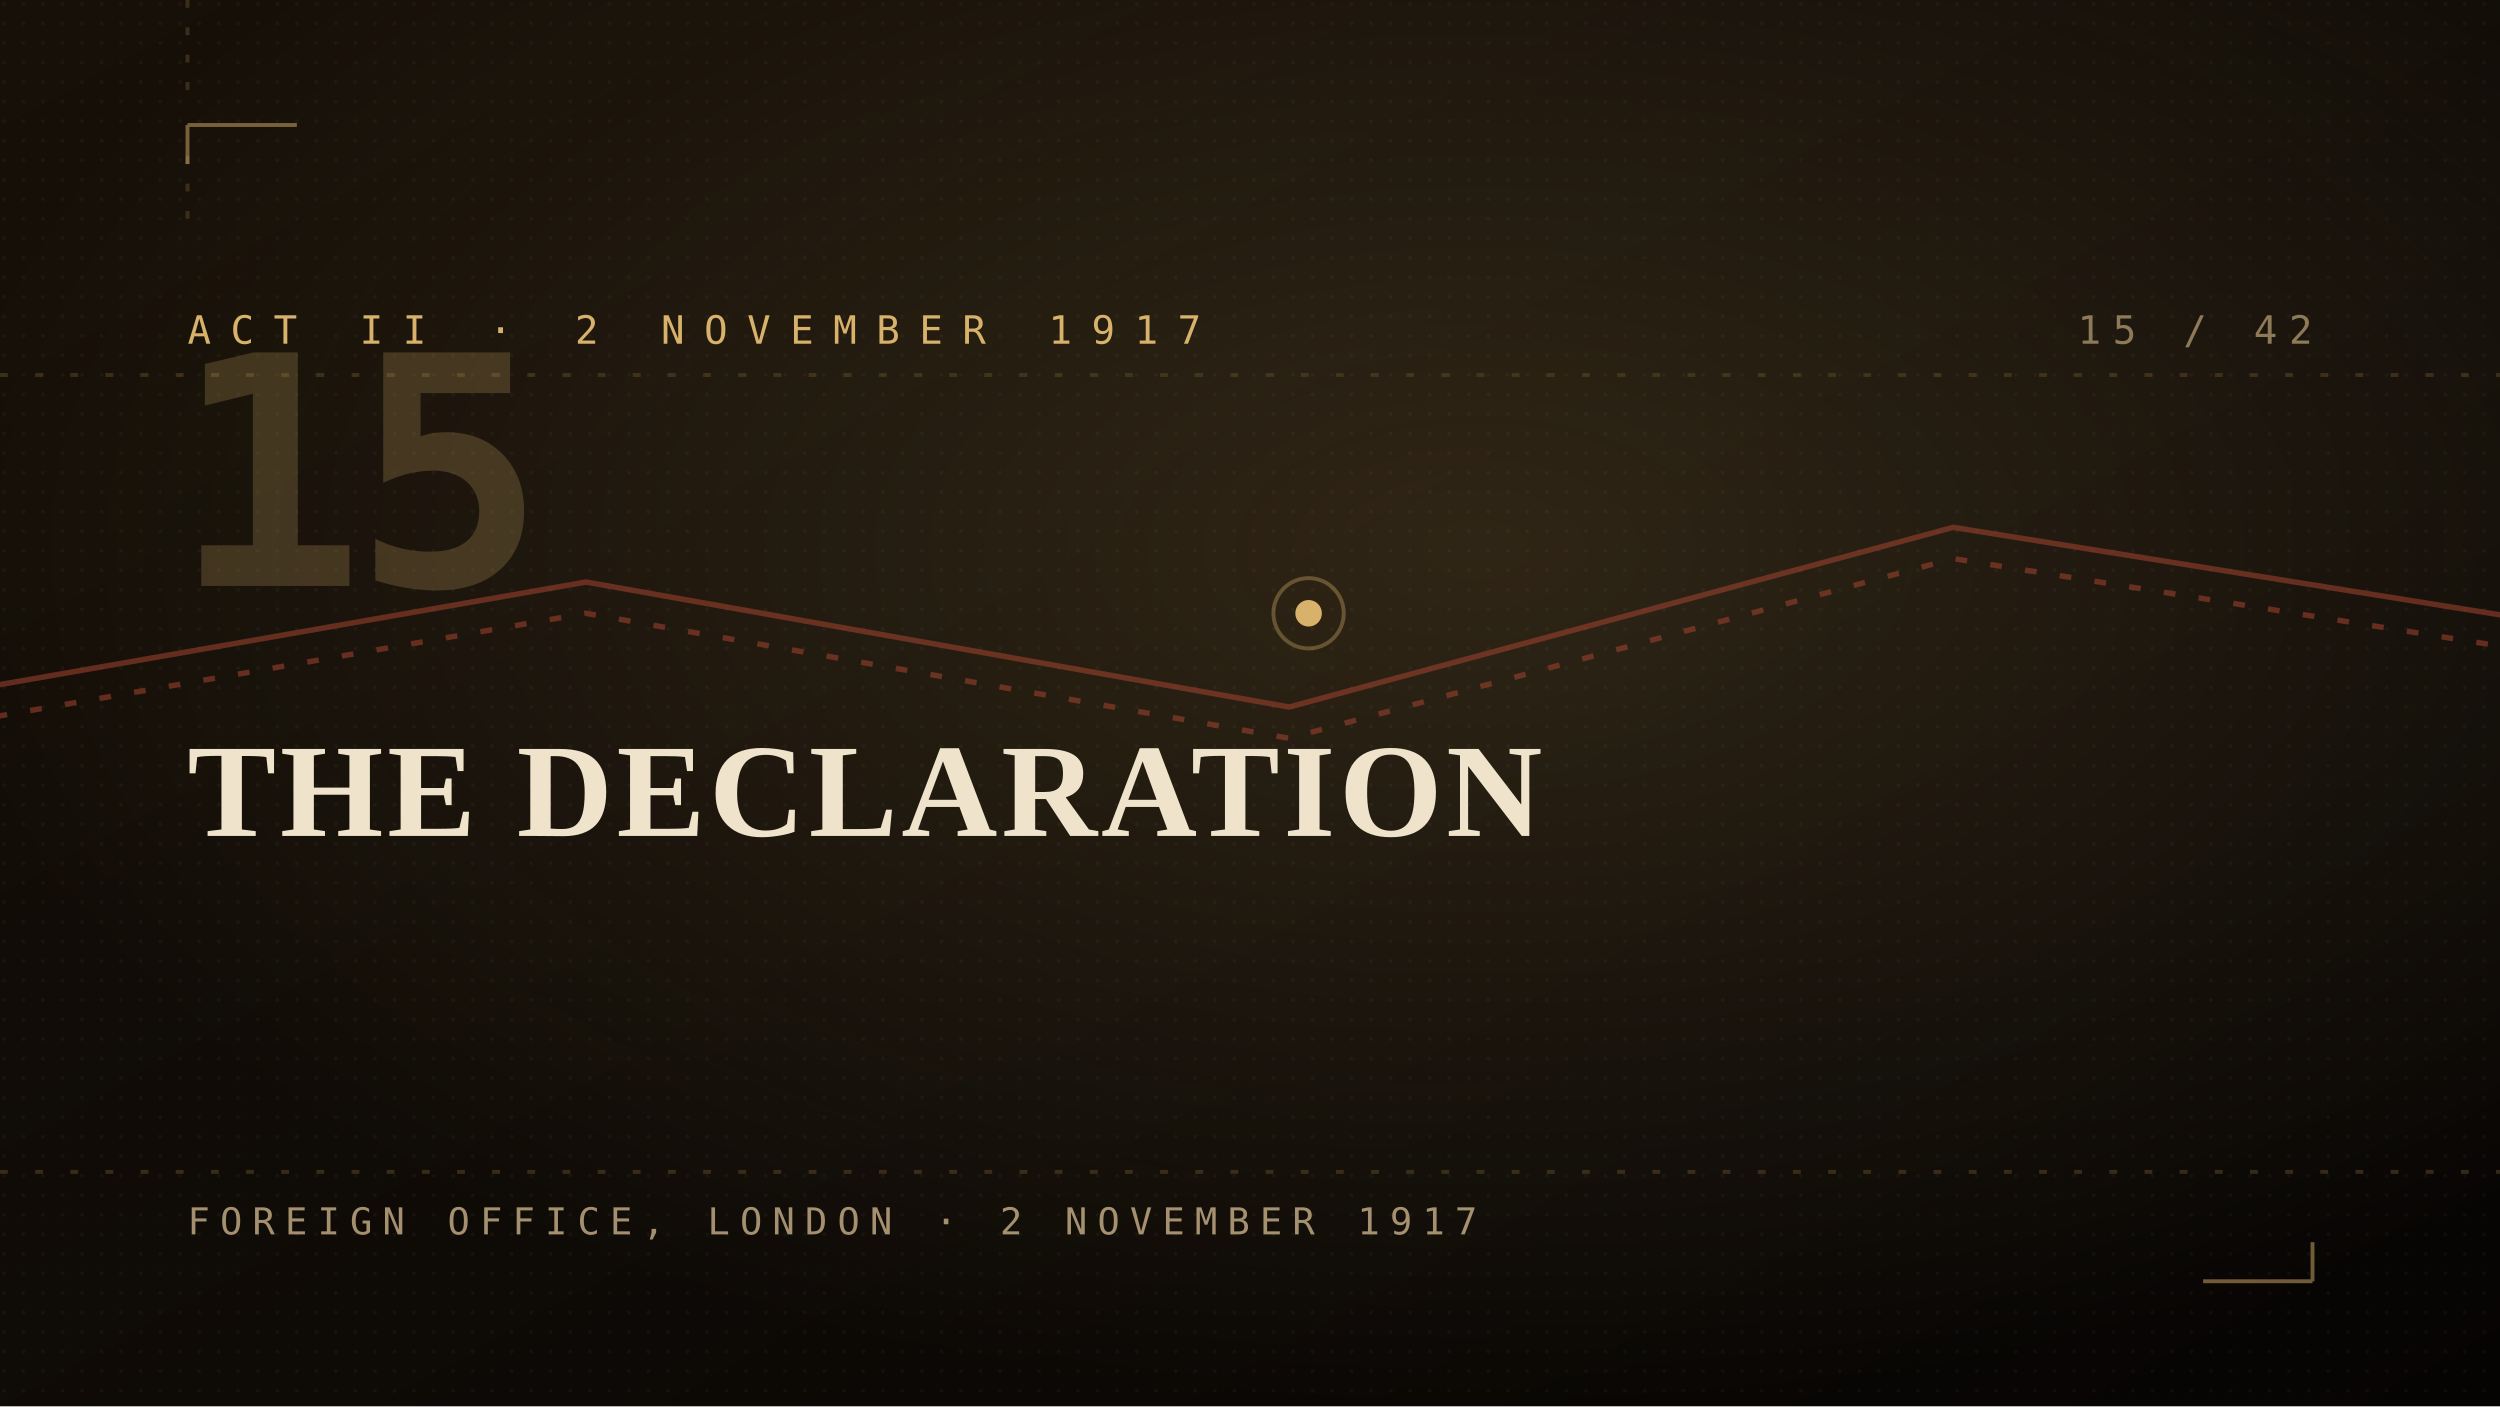
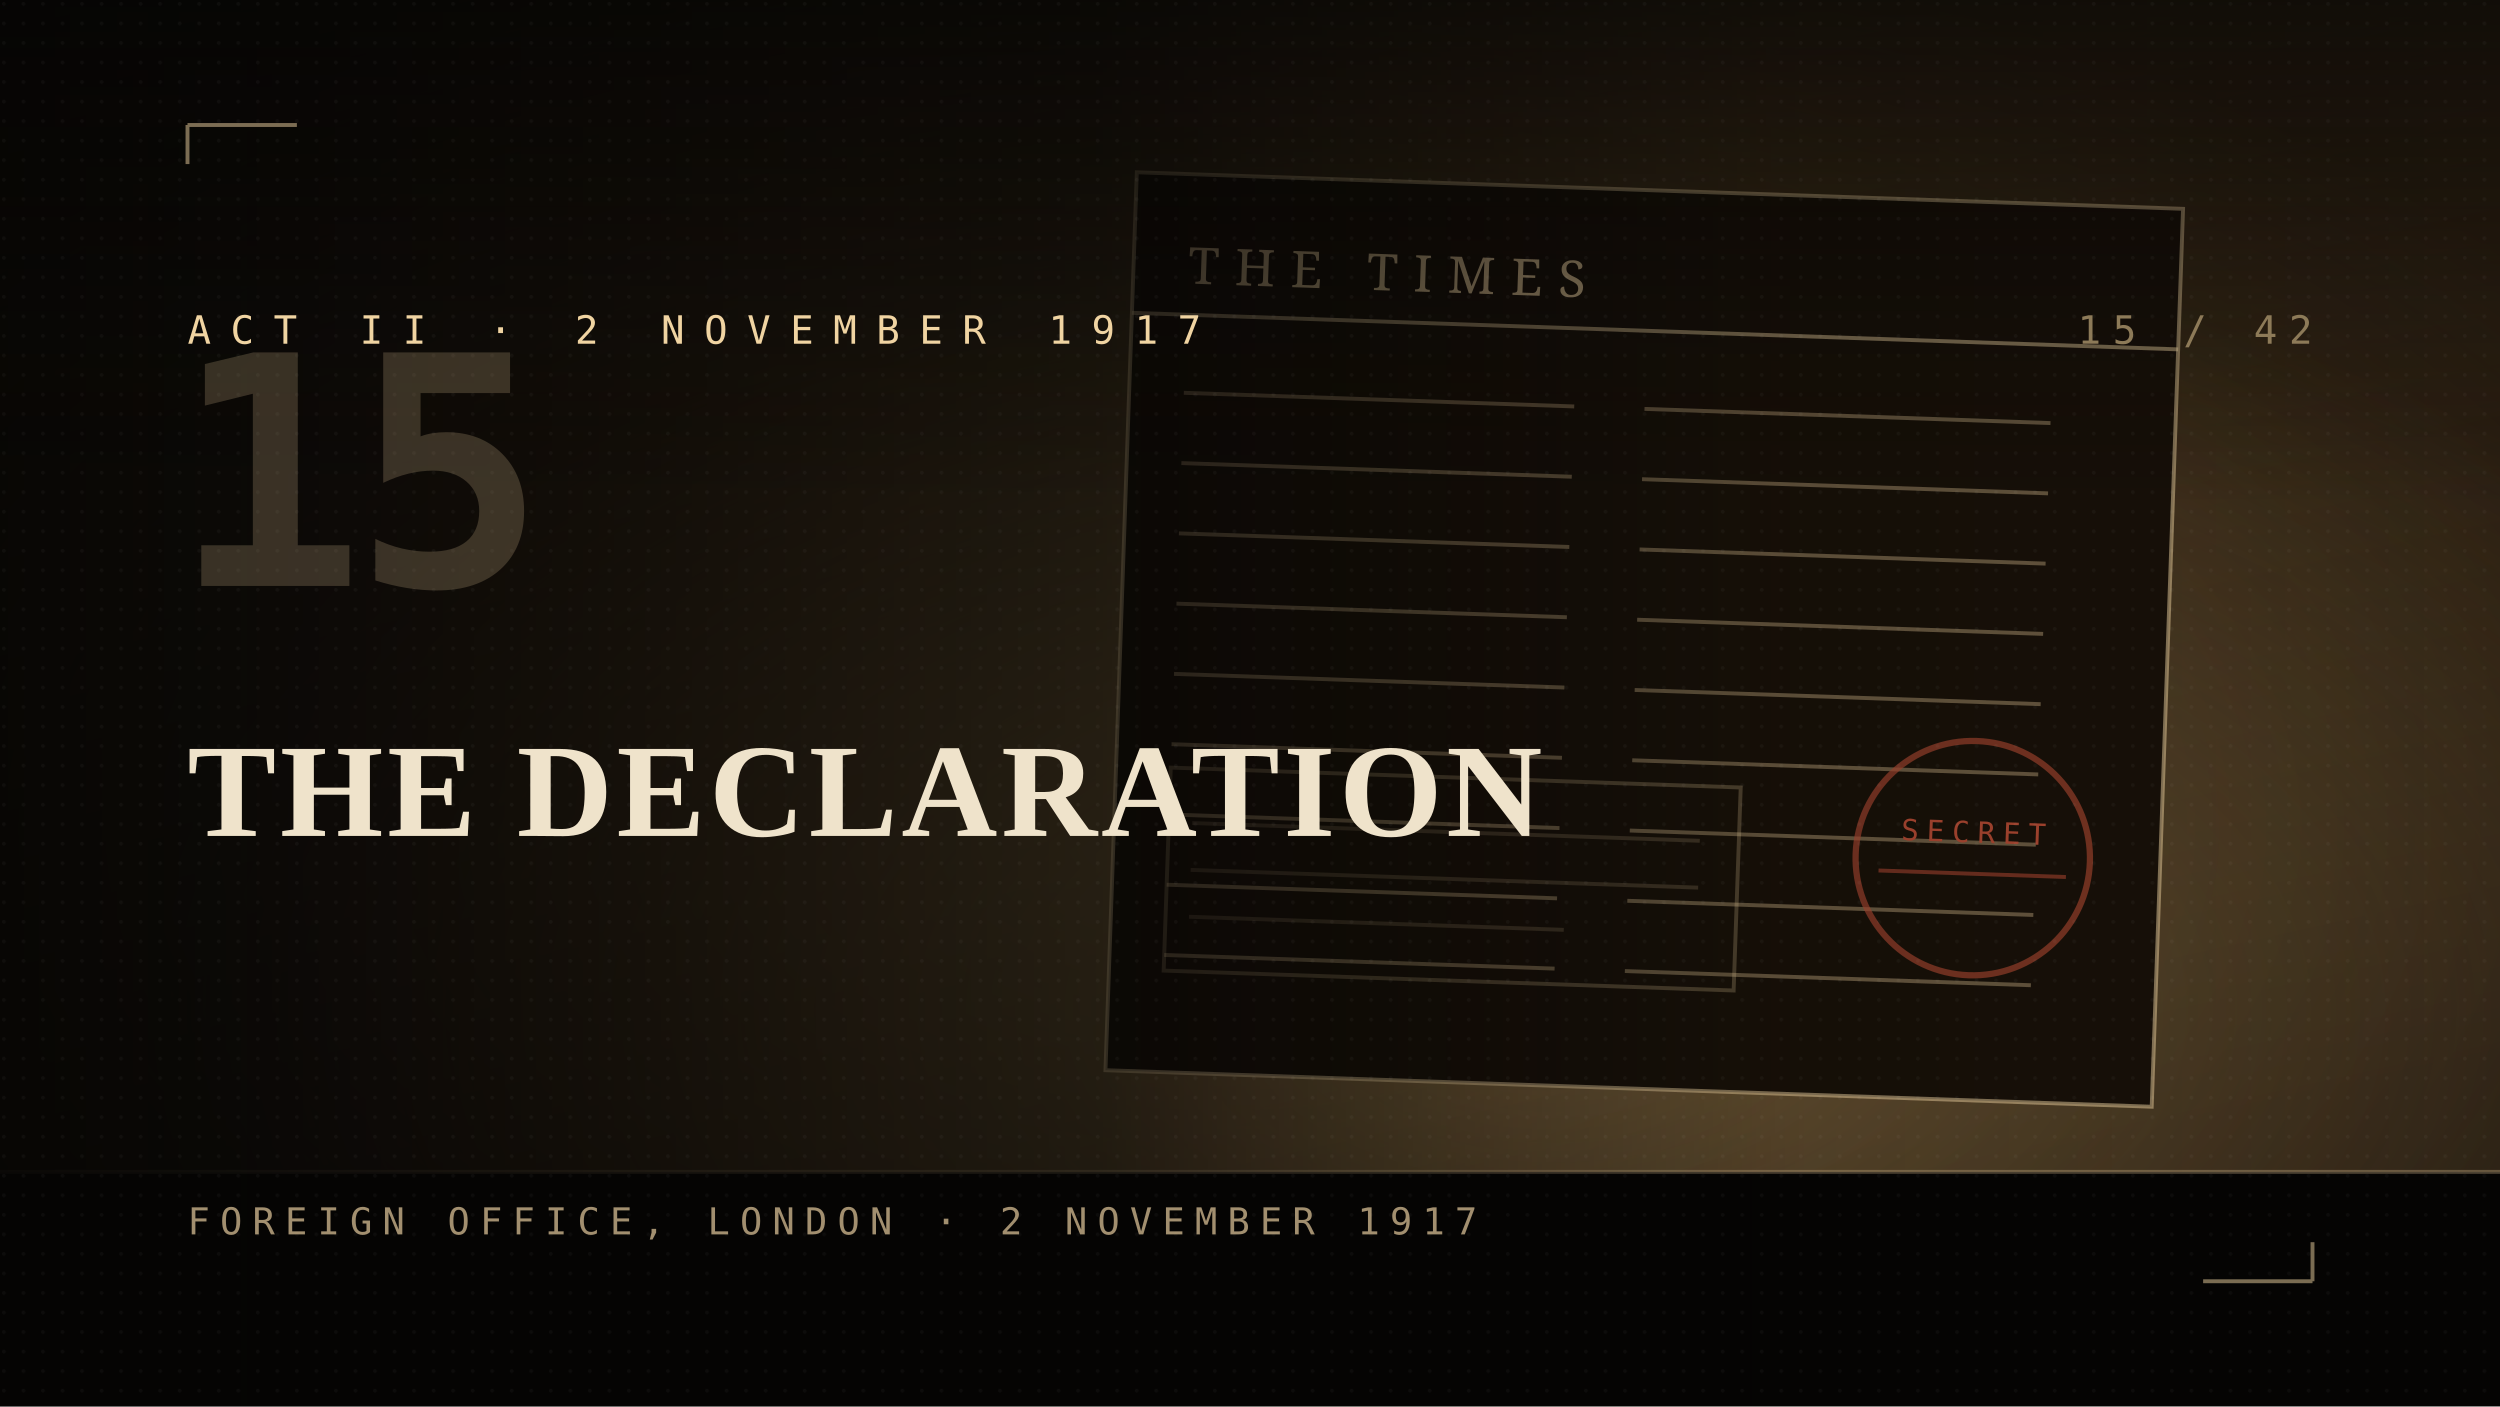
<svg xmlns="http://www.w3.org/2000/svg" width="640" height="360" viewBox="0 0 640 360" role="img" aria-labelledby="t d">
  <defs>
-     <linearGradient id="bg" x1="0" y1="0" x2="1" y2="1">
-       <stop offset="0" stop-color="#171008" />
-       <stop offset="0.55" stop-color="#0e0a06" />
-       <stop offset="1" stop-color="#060403" />
+     <linearGradient id="bg" x1="0" y1="0" x2="0.4" y2="1">
+       <stop offset="0" stop-color="#3d2d18" />
+       <stop offset="1" stop-color="#150e08" />
    </linearGradient>
-     <radialGradient id="glow" cx="59%" cy="39%" r="62%">
-       <stop offset="0" stop-color="#d8b26a" stop-opacity="0.16" />
-       <stop offset="1" stop-color="#d8b26a" stop-opacity="0" />
+     <radialGradient id="glow" cx="49%" cy="59%" r="66%">
+       <stop offset="0" stop-color="#eabf76" stop-opacity="0.2" />
+       <stop offset="1" stop-color="#eabf76" stop-opacity="0" />
+     </radialGradient>
+     <linearGradient id="scrim" x1="0" y1="0" x2="1" y2="0">
+       <stop offset="0" stop-color="#050403" stop-opacity="0.94" />
+       <stop offset="0.44" stop-color="#050403" stop-opacity="0.66" />
+       <stop offset="0.72" stop-color="#050403" stop-opacity="0.08" />
+       <stop offset="1" stop-color="#050403" stop-opacity="0" />
+     </linearGradient>
+     <linearGradient id="topscrim" x1="0" y1="0" x2="0" y2="1">
+       <stop offset="0" stop-color="#050403" stop-opacity="0.7" />
+       <stop offset="0.6" stop-color="#050403" stop-opacity="0.22" />
+       <stop offset="1" stop-color="#050403" stop-opacity="0" />
+     </linearGradient>
+     <radialGradient id="horizon" cx="62%" cy="72%" r="56%">
+       <stop offset="0" stop-color="#eabf76" stop-opacity="0.3" />
+       <stop offset="1" stop-color="#eabf76" stop-opacity="0" />
    </radialGradient>
    <pattern id="grain" width="5" height="5" patternUnits="userSpaceOnUse">
      <circle cx="1" cy="1" r="0.5" fill="#ffffff" opacity="0.035" />
    </pattern>
  </defs>
  <rect width="640" height="360" fill="url(#bg)" />
  <rect width="640" height="360" fill="url(#glow)" />
+   <rect width="640" height="360" fill="url(#horizon)" />
+   <g>
+     <path d="M0 300 H640 V360 H0 Z" fill="#050403" />
+     <path d="M0 300 H640" stroke="#f0d4a2" stroke-opacity="0.3" />
+     <g transform="rotate(2 400 190)">
+       <rect x="286" y="48" width="268" height="230" fill="#171008" stroke="#f0d4a2" stroke-opacity="0.5" />
+       <path d="M286 84 H554" stroke="#f0d4a2" stroke-opacity="0.5" />
+       <text x="300" y="76" font-family="Georgia,serif" font-size="13" fill="#f0d4a2" opacity="0.75" letter-spacing="4">THE TIMES</text>
+       <g fill="none" stroke="#f0d4a2" stroke-opacity="0.35">
+         <path d="M300 104 h100" />
+         <path d="M300 122 h100" />
+         <path d="M300 140 h100" />
+         <path d="M300 158 h100" />
+         <path d="M300 176 h100" />
+         <path d="M300 194 h100" />
+         <path d="M300 212 h100" />
+         <path d="M300 230 h100" />
+         <path d="M300 248 h100" />
+         <path d="M418 104 h104" />
+         <path d="M418 122 h104" />
+         <path d="M418 140 h104" />
+         <path d="M418 158 h104" />
+         <path d="M418 176 h104" />
+         <path d="M418 194 h104" />
+         <path d="M418 212 h104" />
+         <path d="M418 230 h104" />
+         <path d="M418 248 h104" />
+       </g>
+       <rect x="300" y="200" width="146" height="52" fill="none" stroke="#f0d4a2" stroke-opacity="0.25" />
+       <g stroke="#f0d4a2" stroke-opacity="0.18">
+         <path d="M306 214 h130 M306 226 h130 M306 238 h96" />
+       </g>
+       <circle cx="506" cy="216" r="30" fill="none" stroke="#a4442f" stroke-opacity="0.65" stroke-width="1.6" />
+       <text x="506" y="212" text-anchor="middle" font-family="'JetBrains Mono',monospace" font-size="7.5" fill="#a4442f" letter-spacing="2">SECRET</text>
+       <path d="M482 220 h48" stroke="#a4442f" stroke-opacity="0.6" />
+     </g>
+   </g>
+   <rect width="640" height="360" fill="url(#scrim)" />
+   <rect width="640" height="130" fill="url(#topscrim)" />
  <rect width="640" height="360" fill="url(#grain)" />
-   <g stroke="#5a4526" stroke-width="1" opacity="0.55">
-     <path d="M0 96 H640" stroke-dasharray="2 7" />
-     <path d="M0 300 H640" stroke-dasharray="2 7" />
-     <path d="M48 0 V24 M48 40 V56" stroke-dasharray="2 5" />
-   </g>
-   <g fill="none" stroke="#a4442f" stroke-width="1.4" opacity="0.55">
-     <path d="M-10 177 L150 149 L330 181 L500 135 L650 159" />
-     <path d="M-10 185 L150 157 L330 189 L500 143 L650 167" stroke-dasharray="3 6" />
-   </g>
-   <circle cx="335" cy="157" r="3.4" fill="#d8b26a" />
-   <circle cx="335" cy="157" r="9" fill="none" stroke="#d8b26a" stroke-opacity="0.35" />
-   <text x="48" y="88" font-family="'JetBrains Mono',Consolas,monospace" font-size="10" fill="#d8b26a" letter-spacing="5">ACT II · 2 NOVEMBER 1917</text>
+   <text x="48" y="88" font-family="'JetBrains Mono',Consolas,monospace" font-size="10" fill="#f0d4a2" letter-spacing="5">ACT II · 2 NOVEMBER 1917</text>
  <text x="592" y="88" text-anchor="end" font-family="'JetBrains Mono',Consolas,monospace" font-size="10" fill="#8d7a58" letter-spacing="3">15 / 42</text>
-   <text x="44" y="150" font-family="'JetBrains Mono',Consolas,monospace" font-size="82" font-weight="700" fill="#d8b26a" opacity="0.22" letter-spacing="-3">15</text>
+   <text x="44" y="150" font-family="'JetBrains Mono',Consolas,monospace" font-size="82" font-weight="700" fill="#f0d4a2" opacity="0.2" letter-spacing="-3">15</text>
  <text x="48" y="214" font-family="Georgia,'Times New Roman',serif" font-size="34" font-weight="700" fill="#efe3cb" letter-spacing="1">THE DECLARATION</text>
  <text x="48" y="316" font-family="'JetBrains Mono',Consolas,monospace" font-size="9.5" fill="#c9b18a" opacity="0.8" letter-spacing="2.6">FOREIGN OFFICE, LONDON · 2 NOVEMBER 1917</text>
-   <g stroke="#d8b26a" stroke-opacity="0.5" stroke-width="1">
+   <g stroke="#f0d4a2" stroke-opacity="0.5" stroke-width="1">
    <path d="M48 32 h28 M48 32 v10" />
    <path d="M592 328 h-28 M592 328 v-10" />
  </g>
</svg>
